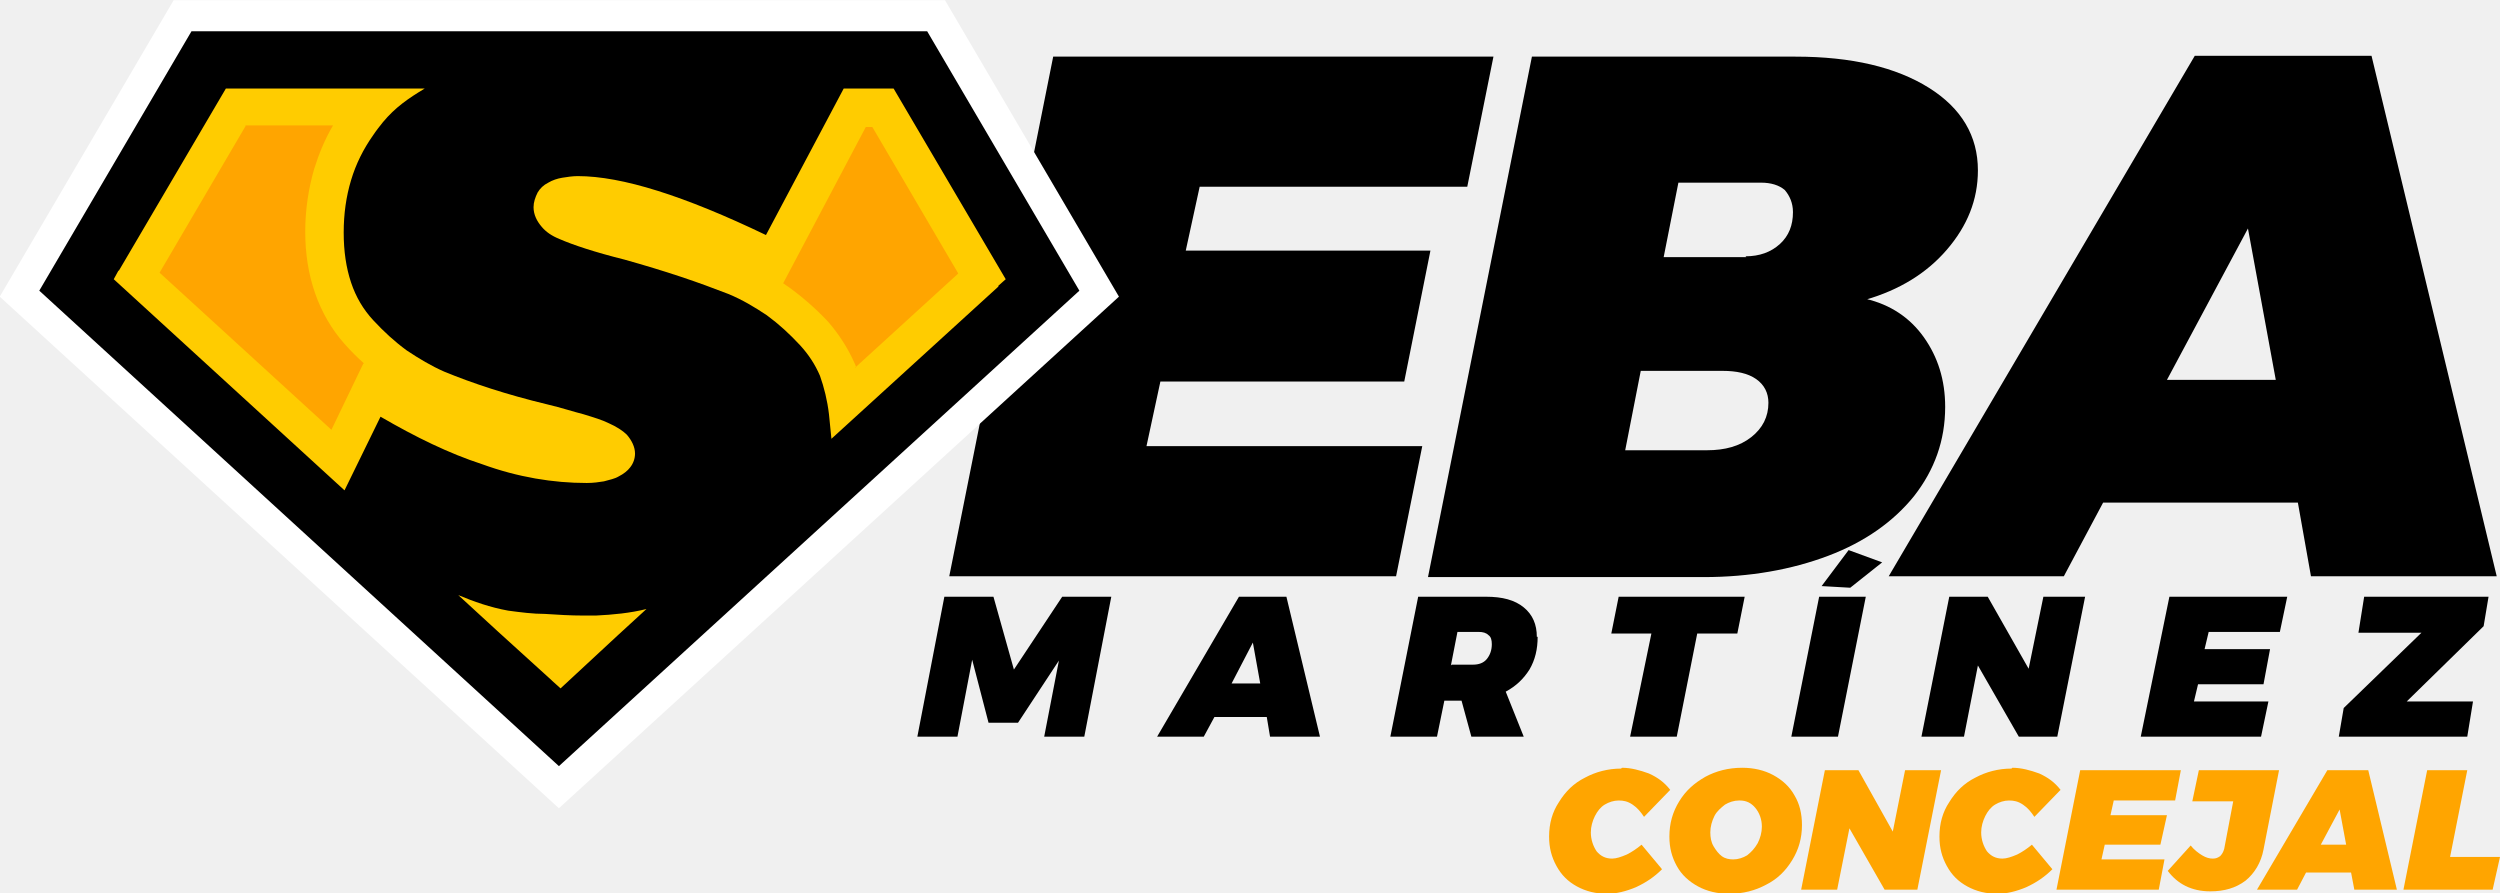
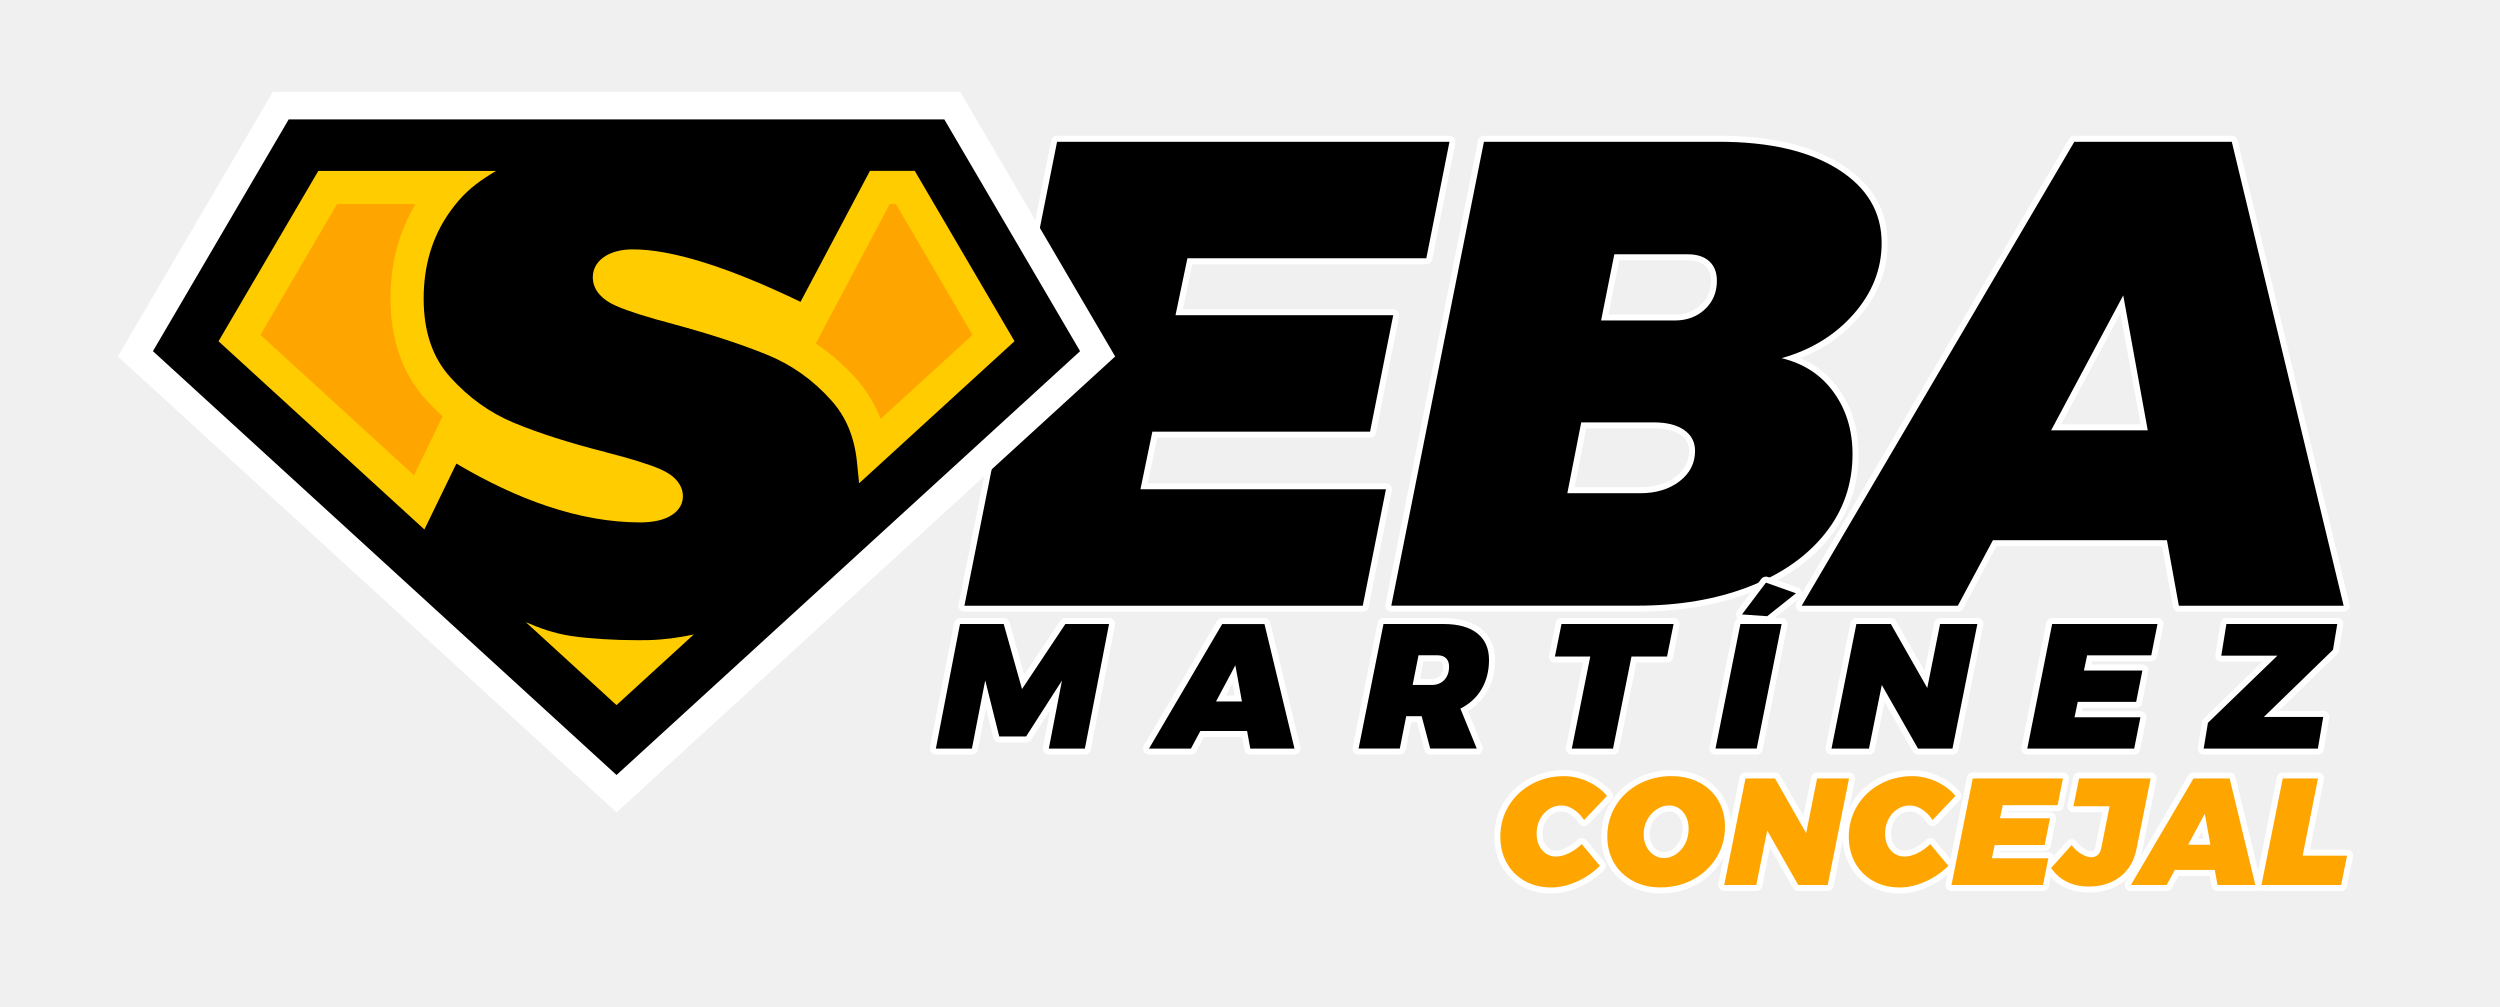
- <svg xmlns="http://www.w3.org/2000/svg" xml:space="preserve" width="56.314mm" height="20.1mm" version="1.1" style="shape-rendering:geometricPrecision; text-rendering:geometricPrecision; image-rendering:optimizeQuality; fill-rule:evenodd; clip-rule:evenodd" viewBox="0 0 3.055 1.09">
+ <svg xmlns="http://www.w3.org/2000/svg" xml:space="preserve" width="110.374mm" height="44.45mm" version="1.1" style="shape-rendering:geometricPrecision; text-rendering:geometricPrecision; image-rendering:optimizeQuality; fill-rule:evenodd; clip-rule:evenodd" viewBox="0 0 84.385 33.983">
  <defs>
    <style type="text/css">
   
-     .str0 {stroke:white;stroke-width:0.076;stroke-miterlimit:2.613}
-     .fil2 {fill:none}
-     .fil3 {fill:black}
-     .fil5 {fill:orange}
-     .fil4 {fill:#FFCC00}
-     .fil0 {fill:black;fill-rule:nonzero}
-     .fil1 {fill:orange;fill-rule:nonzero}
+     .str0 {stroke:white;stroke-width:0.405;stroke-linecap:round;stroke-linejoin:round;stroke-miterlimit:2.613}
+     .str1 {stroke:white;stroke-width:1.863;stroke-miterlimit:2.613}
+     .fil3 {fill:none}
+     .fil0 {fill:none;fill-rule:nonzero}
+     .fil4 {fill:black}
+     .fil6 {fill:orange}
+     .fil5 {fill:#FFCC00}
+     .fil1 {fill:black;fill-rule:nonzero}
+     .fil2 {fill:orange;fill-rule:nonzero}
   
  </style>
  </defs>
  <g id="Layer_x0020_1">
-     <g id="_2178589163120">
+     <g id="_1693121655040">
      <g>
-         <polygon class="fil0" points="1.793,0.228 1.466,0.228 1.449,0.306 1.748,0.306 1.716,0.466 1.418,0.466 1.401,0.545 1.738,0.545 1.706,0.704 1.16,0.704 1.287,0.069 1.825,0.069 " />
-         <path id="1" class="fil0" d="M2.28 0.365c0.03,0.007 0.054,0.023 0.071,0.047 0.017,0.024 0.026,0.052 0.026,0.085 0,0.041 -0.013,0.077 -0.038,0.109 -0.025,0.031 -0.06,0.056 -0.105,0.073 -0.045,0.017 -0.096,0.026 -0.152,0.026l-0.337 0 0.127 -0.636 0.322 0c0.069,0 0.123,0.013 0.163,0.038 0.04,0.025 0.06,0.059 0.06,0.101 0,0.036 -0.013,0.068 -0.038,0.097 -0.025,0.029 -0.058,0.049 -0.099,0.061zm-0.147 -0.052c0.017,0 0.031,-0.005 0.042,-0.015 0.011,-0.01 0.016,-0.023 0.016,-0.039 0,-0.011 -0.004,-0.02 -0.01,-0.027 -0.007,-0.006 -0.017,-0.009 -0.029,-0.009l-0.101 0 -0.018 0.091 0.101 0zm-0.047 0.237c0.022,0 0.04,-0.005 0.054,-0.016 0.014,-0.011 0.021,-0.025 0.021,-0.042 0,-0.012 -0.005,-0.022 -0.015,-0.029 -0.01,-0.007 -0.024,-0.01 -0.041,-0.01l-0.1 0 -0.019 0.097 0.1 0z" />
-         <path id="2" class="fil0" d="M2.824 0.704l-0.016 -0.09 -0.238 0 -0.048 0.09 -0.214 0 0.374 -0.636 0.216 0 0.153 0.636 -0.226 0zm-0.175 -0.24l0.132 0 -0.034 -0.185 -0.099 0.185z" />
-         <polygon class="fil0" points="1.298,0.729 1.358,0.729 1.325,0.9 1.276,0.9 1.294,0.807 1.244,0.883 1.208,0.883 1.188,0.806 1.17,0.9 1.121,0.9 1.154,0.729 1.214,0.729 1.239,0.818 " />
-         <path id="1" class="fil0" d="M1.552 0.9l-0.004 -0.024 -0.064 0 -0.013 0.024 -0.057 0 0.1 -0.171 0.058 0 0.041 0.171 -0.061 0zm-0.047 -0.065l0.035 0 -0.009 -0.05 -0.026 0.05z" />
-         <path id="2" class="fil0" d="M1.879 0.778c0,0.015 -0.003,0.028 -0.01,0.04 -0.007,0.011 -0.016,0.02 -0.029,0.027l0.022 0.055 -0.064 0 -0.012 -0.044 -0.021 0 -0.009 0.044 -0.057 0 0.034 -0.171 0.083 0c0.02,0 0.035,0.004 0.046,0.013 0.011,0.009 0.016,0.021 0.016,0.036zm-0.105 0.034l0.026 0c0.007,0 0.013,-0.002 0.017,-0.007 0.004,-0.005 0.006,-0.011 0.006,-0.018 0,-0.005 -0.001,-0.009 -0.004,-0.011 -0.003,-0.003 -0.007,-0.004 -0.012,-0.004l-0.026 0 -0.008 0.041z" />
-         <polygon id="3" class="fil0" points="2.132,0.729 2.123,0.774 2.074,0.774 2.049,0.9 1.992,0.9 2.018,0.774 1.969,0.774 1.978,0.729 " />
-         <path id="4" class="fil0" d="M2.28 0.729l-0.034 0.171 -0.057 0 0.034 -0.171 0.057 0zm-0.021 -0.057l0.041 0.015 -0.039 0.031 -0.035 -0.002 0.033 -0.044z" />
-         <polygon id="5" class="fil0" points="2.497,0.729 2.548,0.729 2.514,0.9 2.467,0.9 2.417,0.813 2.4,0.9 2.348,0.9 2.382,0.729 2.429,0.729 2.479,0.817 " />
-         <polygon id="6" class="fil0" points="2.786,0.772 2.699,0.772 2.694,0.793 2.774,0.793 2.766,0.836 2.686,0.836 2.681,0.857 2.772,0.857 2.763,0.9 2.616,0.9 2.651,0.729 2.795,0.729 " />
-         <polygon id="7" class="fil0" points="3.041,0.729 3.035,0.765 2.941,0.857 3.022,0.857 3.015,0.9 2.858,0.9 2.864,0.865 2.959,0.773 2.882,0.773 2.889,0.729 " />
-         <path class="fil1" d="M1.982 0.938c0.011,0 0.022,0.003 0.033,0.007 0.011,0.005 0.019,0.011 0.026,0.02l-0.032 0.033c-0.004,-0.006 -0.008,-0.011 -0.014,-0.015 -0.006,-0.004 -0.011,-0.005 -0.017,-0.005 -0.006,0 -0.012,0.002 -0.017,0.005 -0.005,0.003 -0.009,0.008 -0.012,0.014 -0.003,0.006 -0.005,0.013 -0.005,0.02 0,0.009 0.003,0.017 0.007,0.023 0.005,0.006 0.011,0.009 0.019,0.009 0.005,0 0.011,-0.002 0.018,-0.005 0.006,-0.003 0.012,-0.007 0.018,-0.012l0.025 0.03c-0.009,0.009 -0.019,0.016 -0.032,0.022 -0.012,0.005 -0.024,0.008 -0.035,0.008 -0.014,0 -0.026,-0.003 -0.037,-0.009 -0.011,-0.006 -0.019,-0.014 -0.025,-0.025 -0.006,-0.011 -0.009,-0.022 -0.009,-0.036 0,-0.016 0.004,-0.03 0.012,-0.042 0.008,-0.013 0.018,-0.023 0.032,-0.03 0.013,-0.007 0.028,-0.011 0.044,-0.011z" />
-         <path id="1" class="fil1" d="M2.129 0.938c0.014,0 0.027,0.003 0.038,0.009 0.011,0.006 0.02,0.014 0.026,0.025 0.006,0.01 0.009,0.022 0.009,0.036 0,0.016 -0.004,0.03 -0.012,0.043 -0.008,0.013 -0.018,0.023 -0.032,0.03 -0.013,0.007 -0.028,0.011 -0.045,0.011 -0.014,0 -0.027,-0.003 -0.038,-0.009 -0.011,-0.006 -0.02,-0.014 -0.026,-0.025 -0.006,-0.011 -0.009,-0.022 -0.009,-0.036 0,-0.016 0.004,-0.03 0.012,-0.043 0.008,-0.013 0.018,-0.022 0.032,-0.03 0.013,-0.007 0.028,-0.011 0.045,-0.011zm-0.004 0.04c-0.006,0 -0.012,0.002 -0.017,0.005 -0.005,0.004 -0.01,0.008 -0.013,0.014 -0.003,0.006 -0.005,0.013 -0.005,0.02 0,0.006 0.001,0.012 0.004,0.017 0.003,0.005 0.006,0.009 0.01,0.012 0.004,0.003 0.009,0.004 0.014,0.004 0.006,0 0.012,-0.002 0.017,-0.005 0.005,-0.004 0.009,-0.008 0.013,-0.015 0.003,-0.006 0.005,-0.013 0.005,-0.02 0,-0.009 -0.003,-0.017 -0.008,-0.023 -0.005,-0.006 -0.011,-0.009 -0.019,-0.009z" />
-         <polygon id="2" class="fil1" points="2.328,0.941 2.372,0.941 2.343,1.087 2.303,1.087 2.26,1.012 2.245,1.087 2.201,1.087 2.23,0.941 2.271,0.941 2.313,1.016 " />
-         <path id="3" class="fil1" d="M2.459 0.938c0.011,0 0.022,0.003 0.033,0.007 0.011,0.005 0.019,0.011 0.026,0.02l-0.032 0.033c-0.004,-0.006 -0.008,-0.011 -0.014,-0.015 -0.006,-0.004 -0.011,-0.005 -0.017,-0.005 -0.006,0 -0.012,0.002 -0.017,0.005 -0.005,0.003 -0.009,0.008 -0.012,0.014 -0.003,0.006 -0.005,0.013 -0.005,0.02 0,0.009 0.003,0.017 0.007,0.023 0.005,0.006 0.011,0.009 0.019,0.009 0.005,0 0.011,-0.002 0.018,-0.005 0.006,-0.003 0.012,-0.007 0.018,-0.012l0.025 0.03c-0.009,0.009 -0.019,0.016 -0.032,0.022 -0.012,0.005 -0.024,0.008 -0.035,0.008 -0.014,0 -0.026,-0.003 -0.037,-0.009 -0.011,-0.006 -0.019,-0.014 -0.025,-0.025 -0.006,-0.011 -0.009,-0.022 -0.009,-0.036 0,-0.016 0.004,-0.03 0.012,-0.042 0.008,-0.013 0.018,-0.023 0.032,-0.03 0.013,-0.007 0.028,-0.011 0.044,-0.011z" />
-         <polygon id="4" class="fil1" points="2.658,0.978 2.583,0.978 2.579,0.996 2.648,0.996 2.64,1.032 2.572,1.032 2.568,1.05 2.645,1.05 2.638,1.087 2.513,1.087 2.542,0.941 2.665,0.941 " />
-         <path id="5" class="fil1" d="M2.785 0.941l-0.019 0.097c-0.003,0.016 -0.011,0.029 -0.022,0.038 -0.012,0.009 -0.026,0.013 -0.043,0.013 -0.023,0 -0.04,-0.009 -0.052,-0.025l0.028 -0.031c0.004,0.005 0.009,0.009 0.014,0.012 0.005,0.003 0.009,0.004 0.013,0.004 0.004,0 0.006,-0.001 0.009,-0.003 0.002,-0.002 0.004,-0.005 0.005,-0.009l0.011 -0.058 -0.05 0 0.008 -0.038 0.098 0z" />
-         <path id="6" class="fil1" d="M2.877 1.087l-0.004 -0.021 -0.055 0 -0.011 0.021 -0.049 0 0.086 -0.146 0.05 0 0.035 0.146 -0.052 0zm-0.04 -0.055l0.03 0 -0.008 -0.043 -0.023 0.043z" />
-         <polygon id="7" class="fil1" points="2.994,1.047 3.055,1.047 3.046,1.087 2.937,1.087 2.966,0.941 3.015,0.941 " />
+         <g>
+           <polygon class="fil0 str0" points="48.144,8.718 40.08,8.718 39.678,10.639 47.027,10.639 46.245,14.57 38.897,14.57 38.495,16.514 46.781,16.514 45.999,20.445 32.553,20.445 35.68,4.787 48.925,4.787 " />
+         </g>
+         <g>
+           <path id="1" class="fil0 str0" d="M60.141 12.091c0.745,0.179 1.329,0.562 1.753,1.15 0.424,0.588 0.636,1.284 0.636,2.088 0,1.012 -0.309,1.906 -0.927,2.68 -0.618,0.774 -1.478,1.374 -2.58,1.798 -1.102,0.424 -2.353,0.636 -3.752,0.636l-8.309 0 3.127 -15.658 7.929 0c1.698,0 3.038,0.309 4.021,0.927 0.983,0.618 1.474,1.448 1.474,2.49 0,0.878 -0.313,1.675 -0.938,2.39 -0.625,0.715 -1.437,1.214 -2.435,1.496zm-3.619 -1.273c0.417,0 0.759,-0.127 1.028,-0.38 0.268,-0.253 0.402,-0.573 0.402,-0.961 0,-0.283 -0.086,-0.502 -0.257,-0.659 -0.171,-0.156 -0.413,-0.235 -0.726,-0.235l-2.479 0 -0.447 2.234 2.479 0zm-1.161 5.83c0.536,0 0.979,-0.134 1.329,-0.402 0.35,-0.268 0.525,-0.611 0.525,-1.028 0,-0.298 -0.123,-0.532 -0.369,-0.704 -0.246,-0.171 -0.584,-0.257 -1.016,-0.257l-2.457 0 -0.469 2.39 2.457 0z" />
+         </g>
+         <g>
+           <path id="2" class="fil0 str0" d="M73.545 20.445l-0.402 -2.211 -5.874 0 -1.184 2.211 -5.271 0 9.202 -15.658 5.316 0 3.775 15.658 -5.562 0zm-4.311 -5.919l3.261 0 -0.827 -4.556 -2.435 4.556z" />
+         </g>
+         <polygon id="3" class="fil1" points="48.144,8.718 40.08,8.718 39.678,10.639 47.027,10.639 46.245,14.57 38.897,14.57 38.495,16.514 46.781,16.514 45.999,20.445 32.553,20.445 35.68,4.787 48.925,4.787 " />
+         <path id="4" class="fil1" d="M60.141 12.091c0.745,0.179 1.329,0.562 1.753,1.15 0.424,0.588 0.636,1.284 0.636,2.088 0,1.012 -0.309,1.906 -0.927,2.68 -0.618,0.774 -1.478,1.374 -2.58,1.798 -1.102,0.424 -2.353,0.636 -3.752,0.636l-8.309 0 3.127 -15.658 7.929 0c1.698,0 3.038,0.309 4.021,0.927 0.983,0.618 1.474,1.448 1.474,2.49 0,0.878 -0.313,1.675 -0.938,2.39 -0.625,0.715 -1.437,1.214 -2.435,1.496zm-3.619 -1.273c0.417,0 0.759,-0.127 1.028,-0.38 0.268,-0.253 0.402,-0.573 0.402,-0.961 0,-0.283 -0.086,-0.502 -0.257,-0.659 -0.171,-0.156 -0.413,-0.235 -0.726,-0.235l-2.479 0 -0.447 2.234 2.479 0zm-1.161 5.83c0.536,0 0.979,-0.134 1.329,-0.402 0.35,-0.268 0.525,-0.611 0.525,-1.028 0,-0.298 -0.123,-0.532 -0.369,-0.704 -0.246,-0.171 -0.584,-0.257 -1.016,-0.257l-2.457 0 -0.469 2.39 2.457 0z" />
+         <path id="5" class="fil1" d="M73.545 20.445l-0.402 -2.211 -5.874 0 -1.184 2.211 -5.271 0 9.202 -15.658 5.316 0 3.775 15.658 -5.562 0zm-4.311 -5.919l3.261 0 -0.827 -4.556 -2.435 4.556z" />
+         <g>
+           <polygon class="fil0 str0" points="35.96,21.063 37.435,21.063 36.619,25.267 35.402,25.267 35.846,22.97 34.635,24.859 33.729,24.859 33.255,22.964 32.806,25.267 31.589,25.267 32.404,21.063 33.879,21.063 34.497,23.258 " />
+         </g>
+         <g>
+           <path id="1" class="fil0 str0" d="M42.202 25.267l-0.108 -0.594 -1.577 0 -0.318 0.594 -1.415 0 2.47 -4.203 1.427 0 1.013 4.203 -1.493 0zm-1.157 -1.589l0.875 0 -0.222 -1.223 -0.653 1.223z" />
+         </g>
+         <g>
+           <path id="2" class="fil0 str0" d="M50.26 22.274c0,0.372 -0.083,0.7 -0.249,0.983 -0.166,0.284 -0.405,0.504 -0.717,0.66l0.552 1.349 -1.571 0 -0.288 -1.091 -0.522 0 -0.216 1.091 -1.391 0 0.84 -4.203 2.033 0c0.492,0 0.869,0.105 1.133,0.315 0.264,0.21 0.396,0.509 0.396,0.896zm-2.578 0.846l0.642 0c0.18,0 0.323,-0.057 0.429,-0.171 0.106,-0.114 0.159,-0.265 0.159,-0.453 0,-0.12 -0.034,-0.213 -0.102,-0.279 -0.068,-0.066 -0.164,-0.099 -0.288,-0.099l-0.642 0 -0.198 1.001z" />
+         </g>
+         <g>
+           <polygon id="3" class="fil0 str0" points="56.49,21.063 56.269,22.161 55.069,22.161 54.446,25.267 53.055,25.267 53.678,22.161 52.485,22.161 52.707,21.063 " />
+         </g>
+         <g>
+           <path id="4" class="fil0 str0" d="M60.136 21.063l-0.84 4.203 -1.391 0 0.84 -4.203 1.391 0zm-0.528 -1.397l1.013 0.36 -0.971 0.773 -0.851 -0.06 0.809 -1.073z" />
+         </g>
+         <g>
+           <polygon id="5" class="fil0 str0" points="65.485,21.063 66.744,21.063 65.904,25.267 64.741,25.267 63.518,23.12 63.086,25.267 61.821,25.267 62.66,21.063 63.824,21.063 65.053,23.222 " />
+         </g>
+         <g>
+           <polygon id="6" class="fil0 str0" points="72.614,22.119 70.449,22.119 70.341,22.634 72.314,22.634 72.104,23.69 70.132,23.69 70.024,24.211 72.248,24.211 72.038,25.267 68.429,25.267 69.268,21.063 72.824,21.063 " />
+         </g>
+         <g>
+           <polygon id="7" class="fil0 str0" points="78.892,21.063 78.748,21.933 76.415,24.199 78.418,24.199 78.238,25.267 74.383,25.267 74.527,24.397 76.871,22.131 74.977,22.131 75.15,21.063 " />
+         </g>
+         <polygon id="8" class="fil1" points="35.96,21.063 37.435,21.063 36.619,25.267 35.402,25.267 35.846,22.97 34.635,24.859 33.729,24.859 33.255,22.964 32.806,25.267 31.589,25.267 32.404,21.063 33.879,21.063 34.497,23.258 " />
+         <path id="9" class="fil1" d="M42.202 25.267l-0.108 -0.594 -1.577 0 -0.318 0.594 -1.415 0 2.47 -4.203 1.427 0 1.013 4.203 -1.493 0zm-1.157 -1.589l0.875 0 -0.222 -1.223 -0.653 1.223z" />
+         <path id="10" class="fil1" d="M50.26 22.274c0,0.372 -0.083,0.7 -0.249,0.983 -0.166,0.284 -0.405,0.504 -0.717,0.66l0.552 1.349 -1.571 0 -0.288 -1.091 -0.522 0 -0.216 1.091 -1.391 0 0.84 -4.203 2.033 0c0.492,0 0.869,0.105 1.133,0.315 0.264,0.21 0.396,0.509 0.396,0.896zm-2.578 0.846l0.642 0c0.18,0 0.323,-0.057 0.429,-0.171 0.106,-0.114 0.159,-0.265 0.159,-0.453 0,-0.12 -0.034,-0.213 -0.102,-0.279 -0.068,-0.066 -0.164,-0.099 -0.288,-0.099l-0.642 0 -0.198 1.001z" />
+         <polygon id="11" class="fil1" points="56.49,21.063 56.269,22.161 55.069,22.161 54.446,25.267 53.055,25.267 53.678,22.161 52.485,22.161 52.707,21.063 " />
+         <path id="12" class="fil1" d="M60.136 21.063l-0.84 4.203 -1.391 0 0.84 -4.203 1.391 0zm-0.528 -1.397l1.013 0.36 -0.971 0.773 -0.851 -0.06 0.809 -1.073z" />
+         <polygon id="13" class="fil1" points="65.485,21.063 66.744,21.063 65.904,25.267 64.741,25.267 63.518,23.12 63.086,25.267 61.821,25.267 62.66,21.063 63.824,21.063 65.053,23.222 " />
+         <polygon id="14" class="fil1" points="72.614,22.119 70.449,22.119 70.341,22.634 72.314,22.634 72.104,23.69 70.132,23.69 70.024,24.211 72.248,24.211 72.038,25.267 68.429,25.267 69.268,21.063 72.824,21.063 " />
+         <polygon id="15" class="fil1" points="78.892,21.063 78.748,21.933 76.415,24.199 78.418,24.199 78.238,25.267 74.383,25.267 74.527,24.397 76.871,22.131 74.977,22.131 75.15,21.063 " />
+         <g>
+           <path class="fil0 str0" d="M52.79 26.198c0.274,0 0.542,0.061 0.806,0.182 0.264,0.121 0.479,0.283 0.647,0.485l-0.775 0.816c-0.092,-0.147 -0.208,-0.266 -0.346,-0.357 -0.139,-0.091 -0.278,-0.136 -0.418,-0.136 -0.154,0 -0.294,0.041 -0.421,0.123 -0.127,0.082 -0.228,0.196 -0.303,0.341 -0.075,0.145 -0.113,0.307 -0.113,0.485 0,0.226 0.062,0.411 0.185,0.557 0.123,0.145 0.282,0.218 0.477,0.218 0.13,0 0.274,-0.038 0.431,-0.115 0.157,-0.077 0.301,-0.179 0.431,-0.305l0.611 0.734c-0.222,0.222 -0.481,0.399 -0.777,0.531 -0.296,0.132 -0.582,0.198 -0.86,0.198 -0.339,0 -0.639,-0.073 -0.9,-0.221 -0.262,-0.147 -0.465,-0.351 -0.608,-0.611 -0.144,-0.26 -0.215,-0.554 -0.215,-0.883 0,-0.383 0.095,-0.73 0.285,-1.042 0.19,-0.311 0.449,-0.556 0.777,-0.734 0.328,-0.178 0.691,-0.267 1.088,-0.267z" />
+         </g>
+         <g>
+           <path id="1" class="fil0 str0" d="M56.428 26.198c0.352,0 0.664,0.073 0.937,0.218 0.272,0.145 0.483,0.346 0.634,0.603 0.15,0.257 0.226,0.549 0.226,0.877 0,0.387 -0.096,0.736 -0.287,1.049 -0.192,0.313 -0.453,0.559 -0.785,0.739 -0.332,0.18 -0.7,0.269 -1.103,0.269 -0.352,0 -0.664,-0.073 -0.937,-0.221 -0.272,-0.147 -0.483,-0.351 -0.634,-0.611 -0.15,-0.26 -0.226,-0.554 -0.226,-0.883 0,-0.387 0.096,-0.736 0.287,-1.047 0.192,-0.311 0.453,-0.555 0.785,-0.731 0.332,-0.176 0.7,-0.264 1.103,-0.264zm-0.087 0.99c-0.147,0 -0.286,0.043 -0.418,0.128 -0.132,0.086 -0.239,0.203 -0.321,0.351 -0.082,0.149 -0.123,0.312 -0.123,0.49 0,0.15 0.031,0.287 0.092,0.411 0.061,0.123 0.144,0.22 0.249,0.29 0.104,0.07 0.218,0.105 0.341,0.105 0.147,0 0.285,-0.044 0.413,-0.131 0.128,-0.087 0.231,-0.206 0.308,-0.357 0.077,-0.15 0.116,-0.316 0.116,-0.498 0,-0.229 -0.062,-0.418 -0.187,-0.567 -0.125,-0.149 -0.281,-0.223 -0.47,-0.223z" />
+         </g>
+         <g>
+           <polygon id="2" class="fil0 str0" points="61.334,26.275 62.412,26.275 61.693,29.872 60.698,29.872 59.651,28.035 59.282,29.872 58.199,29.872 58.917,26.275 59.913,26.275 60.965,28.123 " />
+         </g>
+         <g>
+           <path id="3" class="fil0 str0" d="M64.552 26.198c0.274,0 0.542,0.061 0.806,0.182 0.264,0.121 0.479,0.283 0.647,0.485l-0.775 0.816c-0.092,-0.147 -0.208,-0.266 -0.346,-0.357 -0.139,-0.091 -0.278,-0.136 -0.418,-0.136 -0.154,0 -0.294,0.041 -0.421,0.123 -0.127,0.082 -0.228,0.196 -0.303,0.341 -0.075,0.145 -0.113,0.307 -0.113,0.485 0,0.226 0.062,0.411 0.185,0.557 0.123,0.145 0.282,0.218 0.477,0.218 0.13,0 0.274,-0.038 0.431,-0.115 0.157,-0.077 0.301,-0.179 0.431,-0.305l0.611 0.734c-0.222,0.222 -0.481,0.399 -0.777,0.531 -0.296,0.132 -0.582,0.198 -0.86,0.198 -0.339,0 -0.639,-0.073 -0.9,-0.221 -0.262,-0.147 -0.465,-0.351 -0.608,-0.611 -0.144,-0.26 -0.215,-0.554 -0.215,-0.883 0,-0.383 0.095,-0.73 0.285,-1.042 0.19,-0.311 0.449,-0.556 0.777,-0.734 0.328,-0.178 0.691,-0.267 1.088,-0.267z" />
+         </g>
+         <g>
+           <polygon id="4" class="fil0 str0" points="69.452,27.178 67.6,27.178 67.507,27.62 69.196,27.62 69.016,28.523 67.328,28.523 67.235,28.969 69.139,28.969 68.96,29.872 65.87,29.872 66.589,26.275 69.632,26.275 " />
+         </g>
+         <g>
+           <path id="5" class="fil0 str0" d="M72.593 26.275l-0.477 2.381c-0.079,0.4 -0.262,0.712 -0.549,0.934 -0.287,0.222 -0.64,0.334 -1.057,0.334 -0.558,0 -0.984,-0.209 -1.278,-0.626l0.693 -0.77c0.106,0.133 0.22,0.234 0.341,0.303 0.121,0.068 0.23,0.103 0.326,0.103 0.086,0 0.157,-0.026 0.215,-0.077 0.058,-0.051 0.098,-0.127 0.118,-0.226l0.282 -1.416 -1.221 0 0.19 -0.939 2.417 0z" />
+         </g>
+         <g>
+           <path id="6" class="fil0 str0" d="M74.85 29.872l-0.092 -0.508 -1.35 0 -0.272 0.508 -1.211 0 2.114 -3.597 1.221 0 0.867 3.597 -1.278 0zm-0.99 -1.36l0.749 0 -0.19 -1.047 -0.559 1.047z" />
+         </g>
+         <g>
+           <polygon id="7" class="fil0 str0" points="77.724,28.882 79.222,28.882 79.022,29.872 76.333,29.872 77.052,26.275 78.242,26.275 " />
+         </g>
+         <path id="8" class="fil2" d="M52.79 26.198c0.274,0 0.542,0.061 0.806,0.182 0.264,0.121 0.479,0.283 0.647,0.485l-0.775 0.816c-0.092,-0.147 -0.208,-0.266 -0.346,-0.357 -0.139,-0.091 -0.278,-0.136 -0.418,-0.136 -0.154,0 -0.294,0.041 -0.421,0.123 -0.127,0.082 -0.228,0.196 -0.303,0.341 -0.075,0.145 -0.113,0.307 -0.113,0.485 0,0.226 0.062,0.411 0.185,0.557 0.123,0.145 0.282,0.218 0.477,0.218 0.13,0 0.274,-0.038 0.431,-0.115 0.157,-0.077 0.301,-0.179 0.431,-0.305l0.611 0.734c-0.222,0.222 -0.481,0.399 -0.777,0.531 -0.296,0.132 -0.582,0.198 -0.86,0.198 -0.339,0 -0.639,-0.073 -0.9,-0.221 -0.262,-0.147 -0.465,-0.351 -0.608,-0.611 -0.144,-0.26 -0.215,-0.554 -0.215,-0.883 0,-0.383 0.095,-0.73 0.285,-1.042 0.19,-0.311 0.449,-0.556 0.777,-0.734 0.328,-0.178 0.691,-0.267 1.088,-0.267z" />
+         <path id="9" class="fil2" d="M56.428 26.198c0.352,0 0.664,0.073 0.937,0.218 0.272,0.145 0.483,0.346 0.634,0.603 0.15,0.257 0.226,0.549 0.226,0.877 0,0.387 -0.096,0.736 -0.287,1.049 -0.192,0.313 -0.453,0.559 -0.785,0.739 -0.332,0.18 -0.7,0.269 -1.103,0.269 -0.352,0 -0.664,-0.073 -0.937,-0.221 -0.272,-0.147 -0.483,-0.351 -0.634,-0.611 -0.15,-0.26 -0.226,-0.554 -0.226,-0.883 0,-0.387 0.096,-0.736 0.287,-1.047 0.192,-0.311 0.453,-0.555 0.785,-0.731 0.332,-0.176 0.7,-0.264 1.103,-0.264zm-0.087 0.99c-0.147,0 -0.286,0.043 -0.418,0.128 -0.132,0.086 -0.239,0.203 -0.321,0.351 -0.082,0.149 -0.123,0.312 -0.123,0.49 0,0.15 0.031,0.287 0.092,0.411 0.061,0.123 0.144,0.22 0.249,0.29 0.104,0.07 0.218,0.105 0.341,0.105 0.147,0 0.285,-0.044 0.413,-0.131 0.128,-0.087 0.231,-0.206 0.308,-0.357 0.077,-0.15 0.116,-0.316 0.116,-0.498 0,-0.229 -0.062,-0.418 -0.187,-0.567 -0.125,-0.149 -0.281,-0.223 -0.47,-0.223z" />
+         <polygon id="10" class="fil2" points="61.334,26.275 62.412,26.275 61.693,29.872 60.698,29.872 59.651,28.035 59.282,29.872 58.199,29.872 58.917,26.275 59.913,26.275 60.965,28.123 " />
+         <path id="11" class="fil2" d="M64.552 26.198c0.274,0 0.542,0.061 0.806,0.182 0.264,0.121 0.479,0.283 0.647,0.485l-0.775 0.816c-0.092,-0.147 -0.208,-0.266 -0.346,-0.357 -0.139,-0.091 -0.278,-0.136 -0.418,-0.136 -0.154,0 -0.294,0.041 -0.421,0.123 -0.127,0.082 -0.228,0.196 -0.303,0.341 -0.075,0.145 -0.113,0.307 -0.113,0.485 0,0.226 0.062,0.411 0.185,0.557 0.123,0.145 0.282,0.218 0.477,0.218 0.13,0 0.274,-0.038 0.431,-0.115 0.157,-0.077 0.301,-0.179 0.431,-0.305l0.611 0.734c-0.222,0.222 -0.481,0.399 -0.777,0.531 -0.296,0.132 -0.582,0.198 -0.86,0.198 -0.339,0 -0.639,-0.073 -0.9,-0.221 -0.262,-0.147 -0.465,-0.351 -0.608,-0.611 -0.144,-0.26 -0.215,-0.554 -0.215,-0.883 0,-0.383 0.095,-0.73 0.285,-1.042 0.19,-0.311 0.449,-0.556 0.777,-0.734 0.328,-0.178 0.691,-0.267 1.088,-0.267z" />
+         <polygon id="12" class="fil2" points="69.452,27.178 67.6,27.178 67.507,27.62 69.196,27.62 69.016,28.523 67.328,28.523 67.235,28.969 69.139,28.969 68.96,29.872 65.87,29.872 66.589,26.275 69.632,26.275 " />
+         <path id="13" class="fil2" d="M72.593 26.275l-0.477 2.381c-0.079,0.4 -0.262,0.712 -0.549,0.934 -0.287,0.222 -0.64,0.334 -1.057,0.334 -0.558,0 -0.984,-0.209 -1.278,-0.626l0.693 -0.77c0.106,0.133 0.22,0.234 0.341,0.303 0.121,0.068 0.23,0.103 0.326,0.103 0.086,0 0.157,-0.026 0.215,-0.077 0.058,-0.051 0.098,-0.127 0.118,-0.226l0.282 -1.416 -1.221 0 0.19 -0.939 2.417 0z" />
+         <path id="14" class="fil2" d="M74.85 29.872l-0.092 -0.508 -1.35 0 -0.272 0.508 -1.211 0 2.114 -3.597 1.221 0 0.867 3.597 -1.278 0zm-0.99 -1.36l0.749 0 -0.19 -1.047 -0.559 1.047z" />
+         <polygon id="15" class="fil2" points="77.724,28.882 79.222,28.882 79.022,29.872 76.333,29.872 77.052,26.275 78.242,26.275 " />
      </g>
      <g>
-         <polygon class="fil2 str0" points="0.234,0.038 0.683,0.038 1.133,0.038 1.319,0.355 0.683,0.936 0.048,0.355 " />
-         <polygon id="1" class="fil3" points="0.234,0.038 0.683,0.038 1.133,0.038 1.319,0.355 0.683,0.936 0.048,0.355 " />
+         <polygon class="fil3 str1" points="9.745,4.029 20.81,4.029 31.874,4.029 36.457,11.853 20.81,26.159 5.162,11.853 " />
+         <polygon id="1" class="fil4" points="9.745,4.029 20.81,4.029 31.874,4.029 36.457,11.853 20.81,26.159 5.162,11.853 " />
      </g>
-       <path class="fil4" d="M1.22 0.35l-0.204 0.186 -0.003 -0.03c-0.002,-0.017 -0.006,-0.033 -0.011,-0.047 -0.006,-0.014 -0.014,-0.026 -0.024,-0.037 -0.013,-0.014 -0.026,-0.026 -0.041,-0.037 -0.015,-0.01 -0.03,-0.019 -0.047,-0.026 -0.018,-0.007 -0.037,-0.014 -0.058,-0.021 -0.021,-0.007 -0.044,-0.014 -0.069,-0.021l0 -0c-0.036,-0.009 -0.063,-0.018 -0.079,-0.025l-0 0c-0.01,-0.004 -0.017,-0.009 -0.022,-0.015 -0.006,-0.007 -0.01,-0.015 -0.01,-0.024 0,-0.006 0.002,-0.012 0.005,-0.018 0.003,-0.005 0.007,-0.009 0.013,-0.012 0.005,-0.003 0.011,-0.005 0.017,-0.006 0.006,-0.001 0.013,-0.002 0.019,-0.002 0.054,0 0.13,0.024 0.23,0.072l0.095 -0.179 0.061 0 0.137 0.233 -0.009 0.008zm-1.075 -0.019l0.131 -0.223 0.243 0c-0.02,0.012 -0.036,0.023 -0.051,0.041 -0.004,0.005 -0.008,0.01 -0.012,0.016 -0.012,0.017 -0.021,0.035 -0.027,0.055 -0.006,0.02 -0.009,0.041 -0.009,0.064 0,0.023 0.003,0.043 0.009,0.061 0.006,0.018 0.015,0.033 0.027,0.046 0.013,0.014 0.026,0.026 0.041,0.037 0.015,0.01 0.03,0.019 0.046,0.026 0.034,0.014 0.076,0.028 0.126,0.04l0 0c0.017,0.004 0.032,0.009 0.044,0.012 0.013,0.004 0.023,0.007 0.031,0.011 0.009,0.004 0.017,0.009 0.022,0.014l-0 0c0.006,0.007 0.01,0.015 0.01,0.023 0,0.006 -0.002,0.012 -0.006,0.017 -0.003,0.004 -0.008,0.008 -0.014,0.011 -0.005,0.003 -0.011,0.004 -0.018,0.006 -0.006,0.001 -0.013,0.002 -0.021,0.002 -0.041,0 -0.084,-0.007 -0.128,-0.023 -0.04,-0.013 -0.081,-0.033 -0.124,-0.058l-0.044 0.09c-0.094,-0.086 -0.188,-0.172 -0.282,-0.258l0.006 -0.011zm0.529 0.5l-0.065 -0.059 -0.049 -0.045c0.019,0.008 0.039,0.015 0.061,0.019 0.015,0.002 0.03,0.004 0.045,0.004 0.015,0.001 0.031,0.002 0.047,0.002 0.006,0 0.012,-0 0.015,-0 0.021,-0.001 0.042,-0.003 0.062,-0.008l-0.036 0.033 -0.069 0.064 -0.01 -0.009z" />
-       <path class="fil5" d="M0.3 0.154l-0.105 0.179 0.21 0.192 0.039 -0.081 0.001 0c-0.008,-0.007 -0.016,-0.015 -0.024,-0.024 -0.016,-0.018 -0.028,-0.039 -0.036,-0.062 -0.008,-0.023 -0.012,-0.048 -0.012,-0.075 0,-0.027 0.004,-0.053 0.011,-0.077 0.006,-0.019 0.013,-0.036 0.023,-0.053l-0.107 0zm0.745 0.295l0.126 -0.115 -0.105 -0.179 -0.008 0 -0.101 0.191c0.002,0.001 0.004,0.003 0.006,0.004 0.018,0.013 0.034,0.027 0.049,0.043 0.013,0.015 0.024,0.032 0.032,0.05 0.001,0.002 0.002,0.004 0.002,0.006z" />
+       <path class="fil5" d="M34.022 11.72l-5.023 4.592 -0.075 -0.733c-0.043,-0.42 -0.138,-0.802 -0.283,-1.148 -0.143,-0.34 -0.339,-0.647 -0.586,-0.922 -0.315,-0.35 -0.652,-0.652 -1.012,-0.906 -0.359,-0.254 -0.747,-0.466 -1.165,-0.635 -0.435,-0.176 -0.913,-0.349 -1.431,-0.519 -0.517,-0.169 -1.086,-0.338 -1.706,-0.506l0 -0.001c-0.897,-0.235 -1.545,-0.441 -1.942,-0.617l-0.002 0c-0.238,-0.106 -0.421,-0.23 -0.55,-0.374 -0.159,-0.176 -0.238,-0.374 -0.238,-0.595 0,-0.158 0.043,-0.301 0.128,-0.432 0.075,-0.115 0.184,-0.215 0.324,-0.297 0.122,-0.072 0.262,-0.126 0.419,-0.16 0.149,-0.033 0.308,-0.05 0.477,-0.05 1.32,0 3.208,0.59 5.664,1.771l2.343 -4.42 1.513 0 3.367 5.749 -0.221 0.203zm-26.494 -0.461l3.216 -5.49 5.999 0c-0.487,0.291 -0.894,0.575 -1.263,1.003 -0.106,0.123 -0.207,0.253 -0.304,0.39 -0.292,0.413 -0.51,0.861 -0.656,1.345 -0.147,0.486 -0.22,1.011 -0.22,1.574 0,0.558 0.076,1.059 0.228,1.502 0.148,0.434 0.371,0.816 0.668,1.146 0.312,0.346 0.648,0.649 1.007,0.906 0.358,0.257 0.739,0.469 1.142,0.636 0.842,0.349 1.874,0.679 3.097,0.99l0 0.002c0.423,0.108 0.782,0.208 1.076,0.299 0.31,0.096 0.563,0.186 0.756,0.269 0.231,0.099 0.411,0.216 0.538,0.351l-0.001 0.001c0.16,0.17 0.24,0.361 0.24,0.573 0,0.158 -0.05,0.301 -0.151,0.429 -0.082,0.104 -0.195,0.193 -0.339,0.265 -0.127,0.063 -0.273,0.11 -0.439,0.14 -0.158,0.028 -0.33,0.043 -0.514,0.043 -1.004,0 -2.056,-0.185 -3.156,-0.556 -0.978,-0.329 -1.994,-0.806 -3.047,-1.429l-1.08 2.224c-2.317,-2.117 -4.633,-4.235 -6.949,-6.353l0.151 -0.259zm13.031 12.312l-1.603 -1.466 -1.208 -1.105c0.462,0.202 0.952,0.377 1.508,0.463 0.36,0.056 0.73,0.085 1.109,0.11 0.369,0.024 0.753,0.036 1.149,0.036 0.161,0 0.286,-0.001 0.373,-0.003 0.517,-0.013 1.024,-0.081 1.53,-0.19l-0.897 0.82 -1.711 1.564 -0.25 -0.229z" />
+       <path class="fil6" d="M11.379 6.886l-2.588 4.418 5.182 4.738 0.966 -1.988 0.015 0.009c-0.203,-0.182 -0.4,-0.378 -0.589,-0.588 -0.398,-0.442 -0.696,-0.954 -0.895,-1.534 -0.192,-0.562 -0.289,-1.182 -0.289,-1.86 0,-0.669 0.089,-1.3 0.268,-1.893 0.139,-0.46 0.33,-0.893 0.575,-1.301l-2.645 0zm18.344 7.256l3.104 -2.838 -2.588 -4.418 -0.207 0 -2.496 4.708c0.049,0.033 0.098,0.067 0.146,0.101 0.438,0.31 0.838,0.666 1.2,1.068 0.327,0.364 0.588,0.776 0.783,1.236 0.02,0.047 0.039,0.095 0.058,0.143z" />
    </g>
+     <rect class="fil3" x="-0" y="-0" width="84.385" height="33.983" />
  </g>
</svg>
